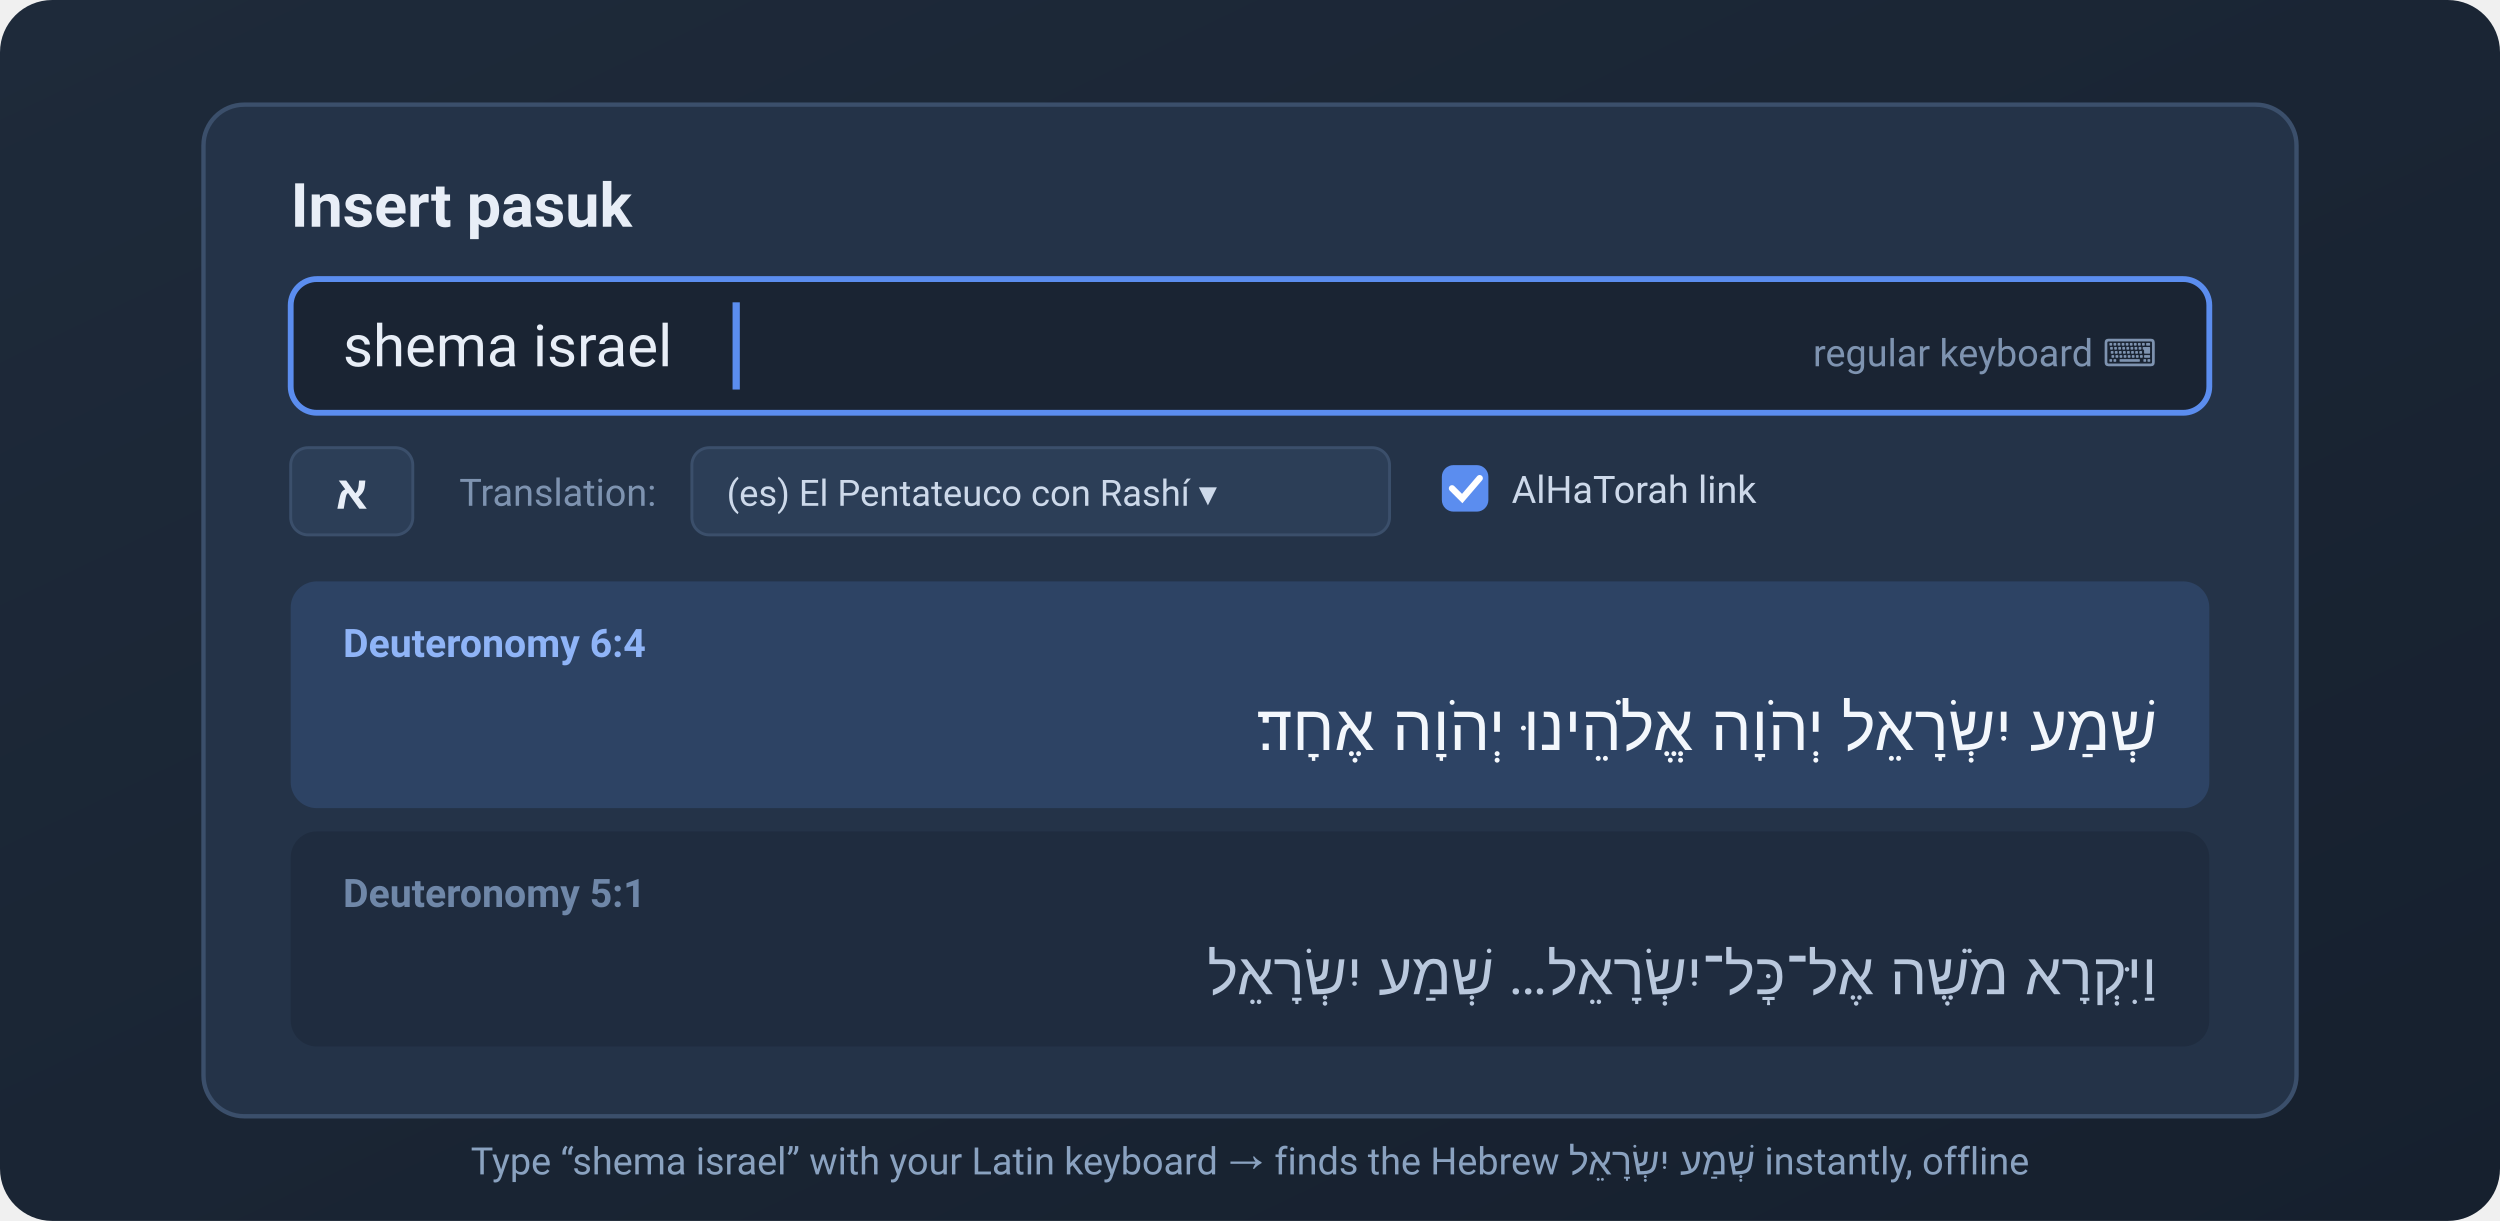
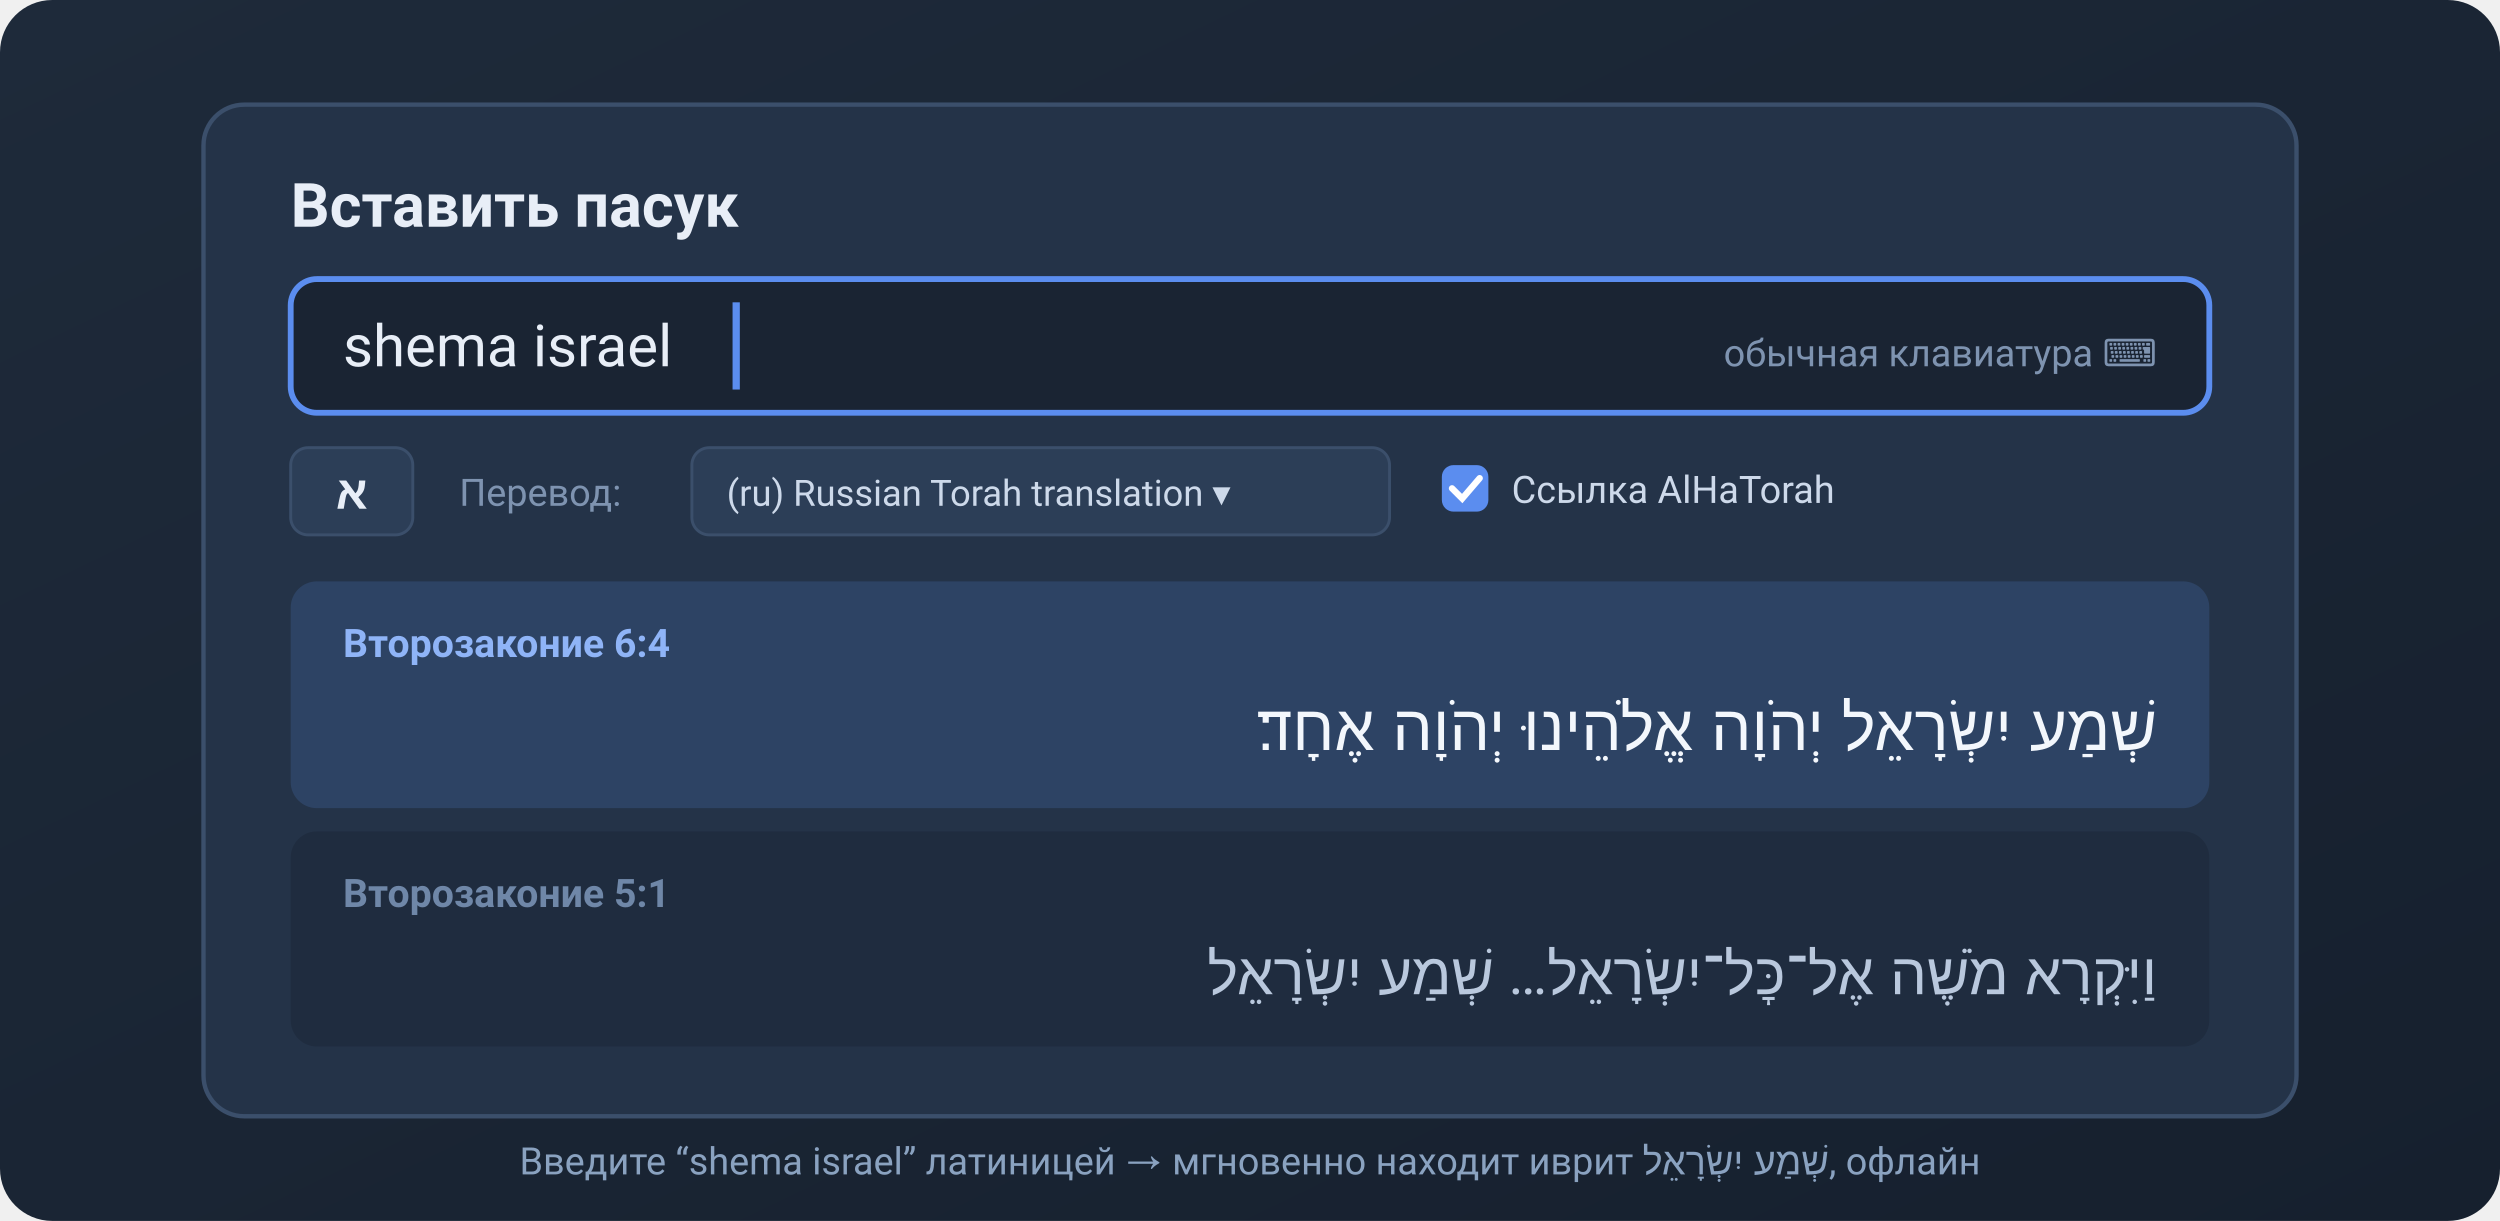
<svg xmlns="http://www.w3.org/2000/svg" viewBox="0 0 860 420" font-family="-apple-system, 'Segoe UI', Roboto, Helvetica, Arial, sans-serif">
  <defs>
    <linearGradient id="bg" x1="0" y1="0" x2="1" y2="1">
      <stop offset="0" stop-color="#1e2a3a" />
      <stop offset="1" stop-color="#16202e" />
    </linearGradient>
  </defs>
  <rect width="860" height="420" rx="18" fill="url(#bg)" />
  <rect x="70" y="36" width="720" height="348" rx="14" fill="#243348" stroke="#3b4f6b" stroke-width="1.5" />
-   <text x="100" y="78" font-size="21" font-weight="700" fill="#e8eef7">Insert pasuk</text>
+   <text x="100" y="78" font-size="21" font-weight="700" fill="#e8eef7">Вставить пасук</text>
  <rect x="100" y="96" width="660" height="46" rx="9" fill="#1a2433" stroke="#5b8def" stroke-width="2" />
  <text x="118" y="126" font-size="20" fill="#e8eef7">shema israel</text>
  <rect x="252" y="104" width="2.5" height="30" fill="#5b8def" />
-   <text x="742" y="126" font-size="13" fill="#7e93b0" text-anchor="end">regular keyboard ⌨️</text>
+   <text x="742" y="126" font-size="13" fill="#7e93b0" text-anchor="end">обычная клавиатура ⌨️</text>
  <rect x="100" y="154" width="42" height="30" rx="6" fill="#2c3e57" stroke="#3b4f6b" />
  <text x="121" y="175" font-size="16" font-weight="700" fill="#e8eef7" text-anchor="middle">א</text>
-   <text x="158" y="174" font-size="13" fill="#7e93b0">Translation:</text>
+   <text x="158" y="174" font-size="13" fill="#7e93b0">Перевод:</text>
  <rect x="238" y="154" width="240" height="30" rx="6" fill="#2c3e57" stroke="#3b4f6b" />
-   <text x="250" y="174" font-size="12.5" fill="#cdd9ea">(es) El Pentateuco con Rashí ▾</text>
+   <text x="250" y="174" font-size="12.5" fill="#cdd9ea">(ru) Russian Torah translation ▾</text>
  <rect x="496" y="160" width="16" height="16" rx="4" fill="#5b8def" />
  <path d="M499.5 168 l3.5 3.5 l6 -7" stroke="#fff" stroke-width="2.2" fill="none" stroke-linecap="round" />
-   <text x="520" y="173" font-size="13" fill="#cdd9ea">AlHaTorah link</text>
+   <text x="520" y="173" font-size="13" fill="#cdd9ea">Ссылка AlHaTorah</text>
  <rect x="100" y="200" width="660" height="78" rx="9" fill="#2d4364" />
-   <text x="118" y="226" font-size="13.5" font-weight="700" fill="#8fb4f7">Deuteronomy 6:4</text>
+   <text x="118" y="226" font-size="13.5" font-weight="700" fill="#8fb4f7">Второзаконие 6:4</text>
  <text x="742" y="258" font-size="22" fill="#f3f7fc" text-anchor="start" direction="rtl">שְׁמַע יִשְׂרָאֵל יְהֹוָה אֱלֹהֵינוּ יְהֹוָה אֶחָד׃</text>
  <rect x="100" y="286" width="660" height="74" rx="9" fill="#1f2c3f" />
-   <text x="118" y="312" font-size="13.5" font-weight="700" fill="#6f87a8">Deuteronomy 5:1</text>
+   <text x="118" y="312" font-size="13.5" font-weight="700" fill="#6f87a8">Второзаконие 5:1</text>
  <text x="742" y="342" font-size="20" fill="#b9c8dd" text-anchor="start" direction="rtl">וַיִּקְרָא מֹשֶׁה אֶל־כׇּל־יִשְׂרָאֵל… שְׁמַע יִשְׂרָאֵל</text>
-   <text x="430" y="404" font-size="13" fill="#8aa2c0" text-anchor="middle">Type “shema israel” with your Latin keyboard → finds the Hebrew שְׁמַע יִשְׂרָאֵל instantly, offline</text>
+   <text x="430" y="404" font-size="13" fill="#8aa2c0" text-anchor="middle">Введите “shema israel” латиницей → мгновенно находит иврит שְׁמַע יִשְׂרָאֵל, офлайн</text>
</svg>
